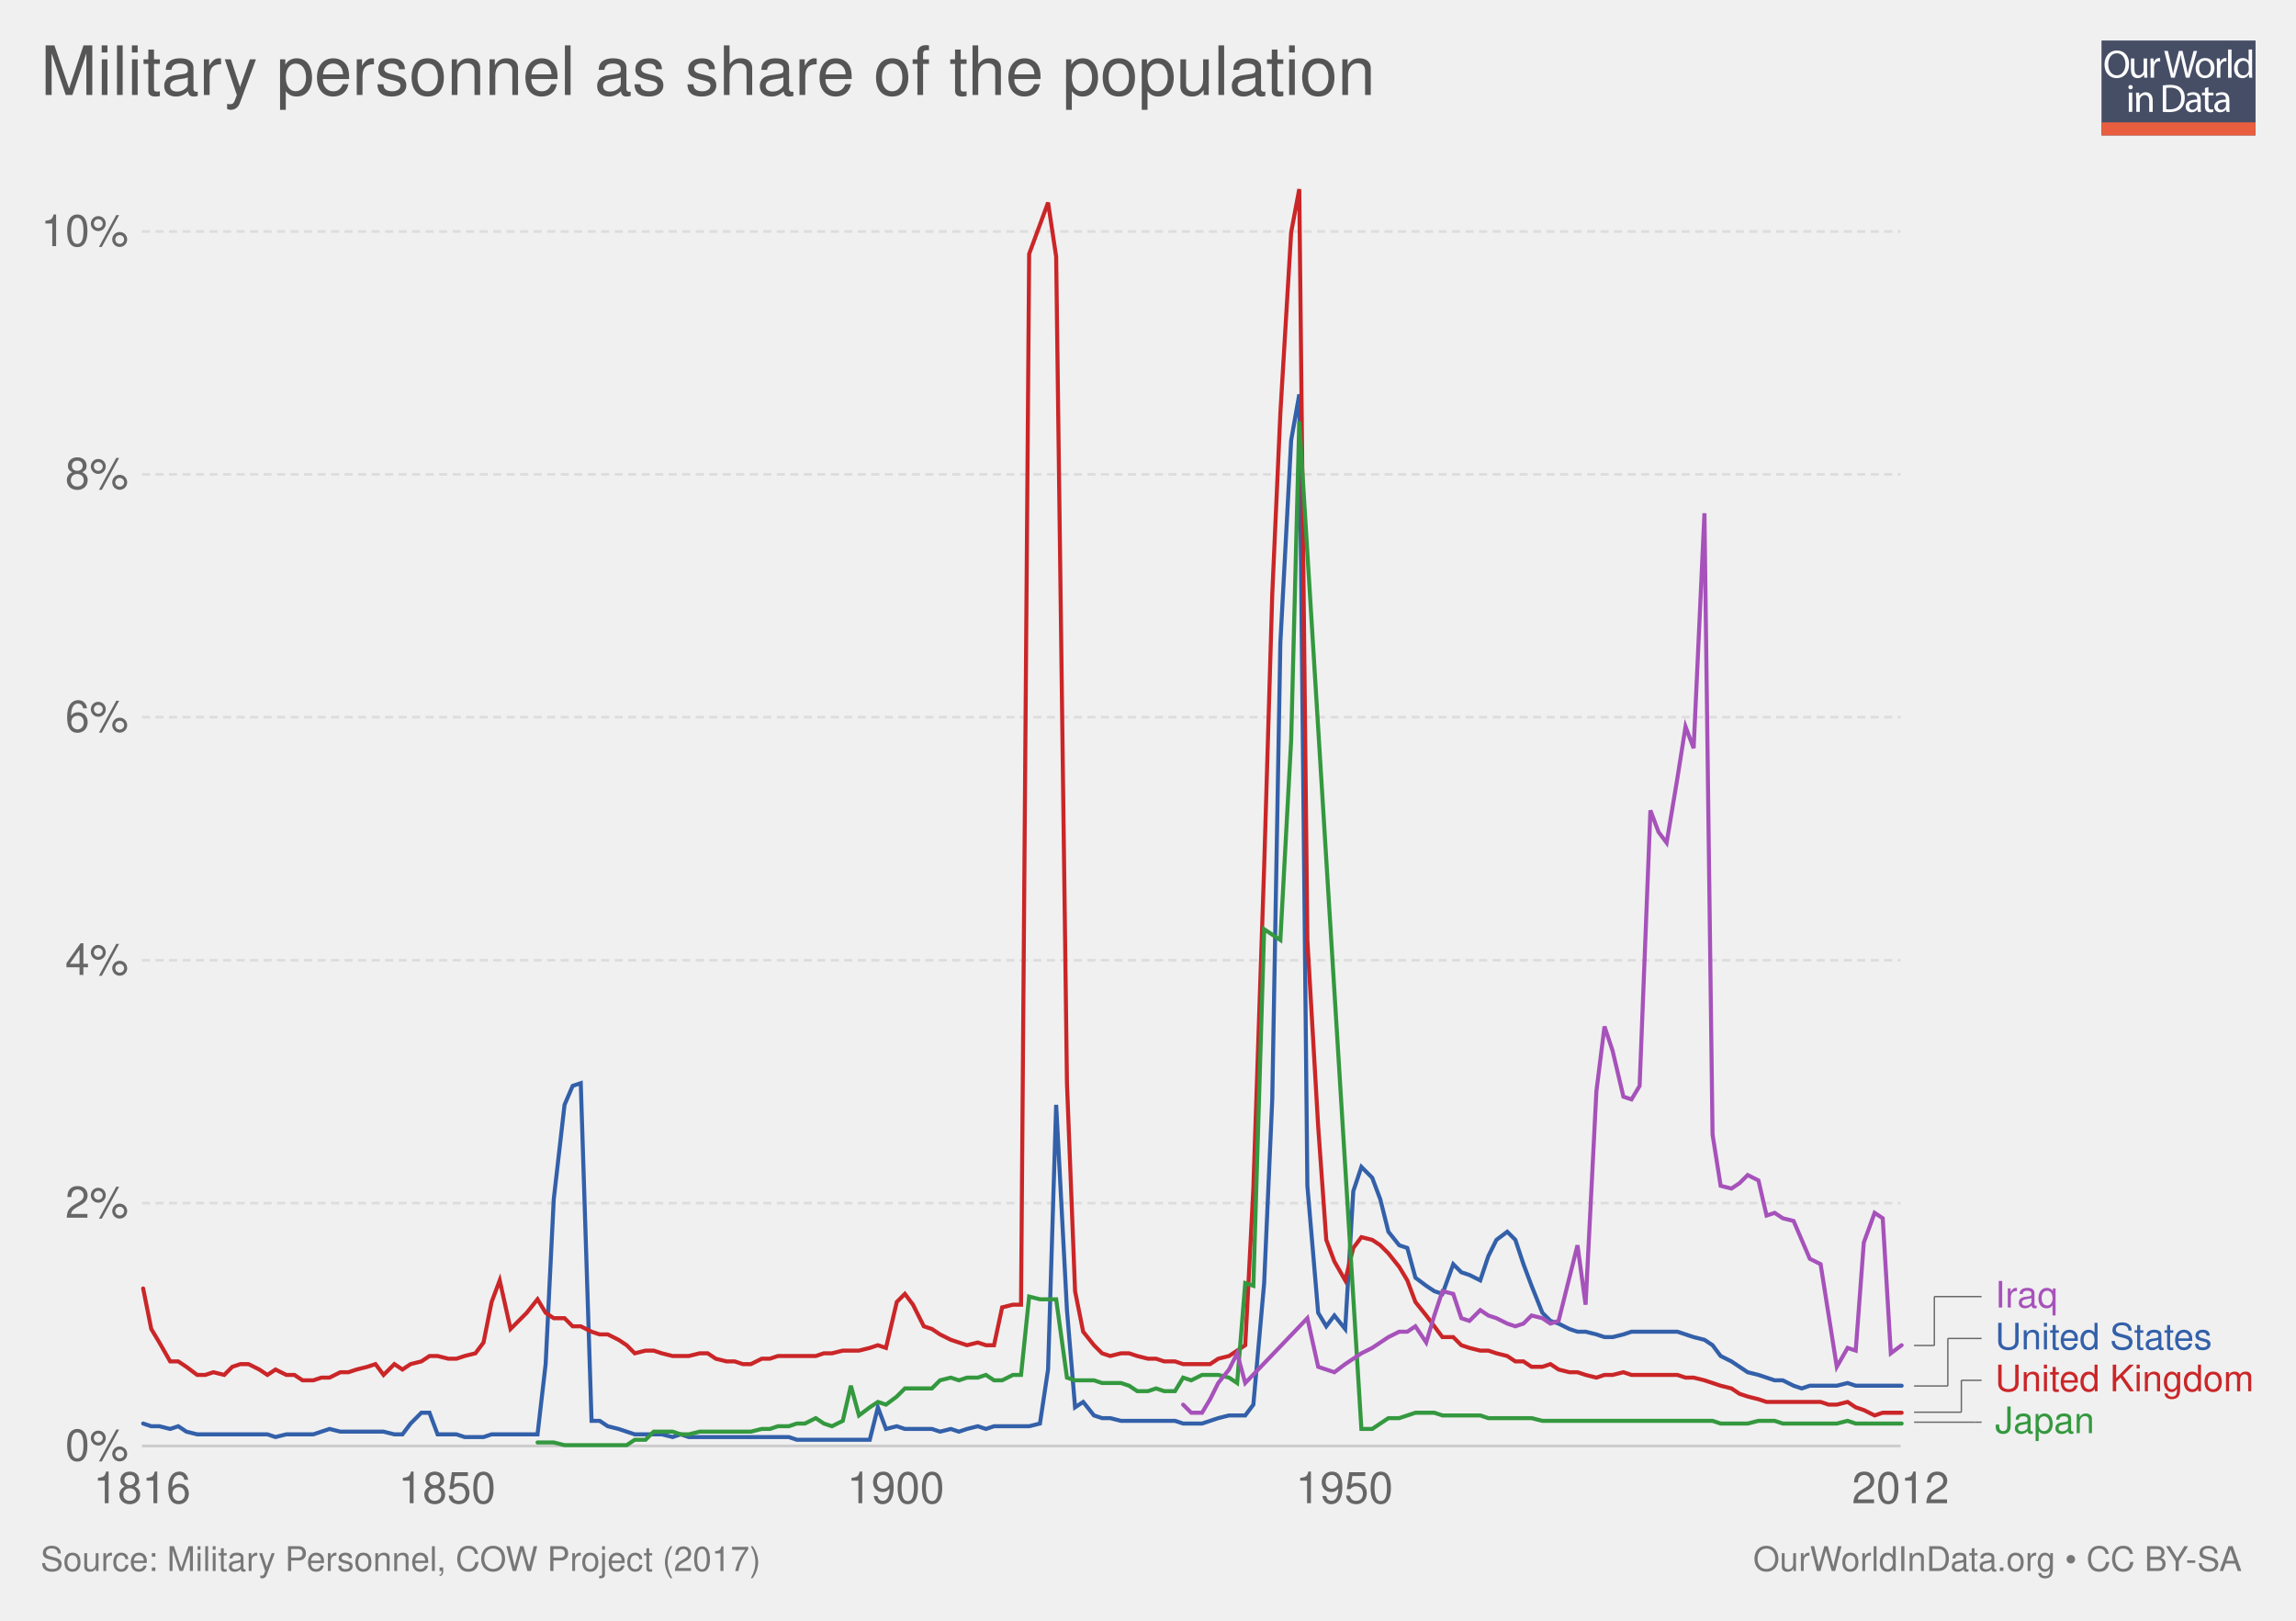
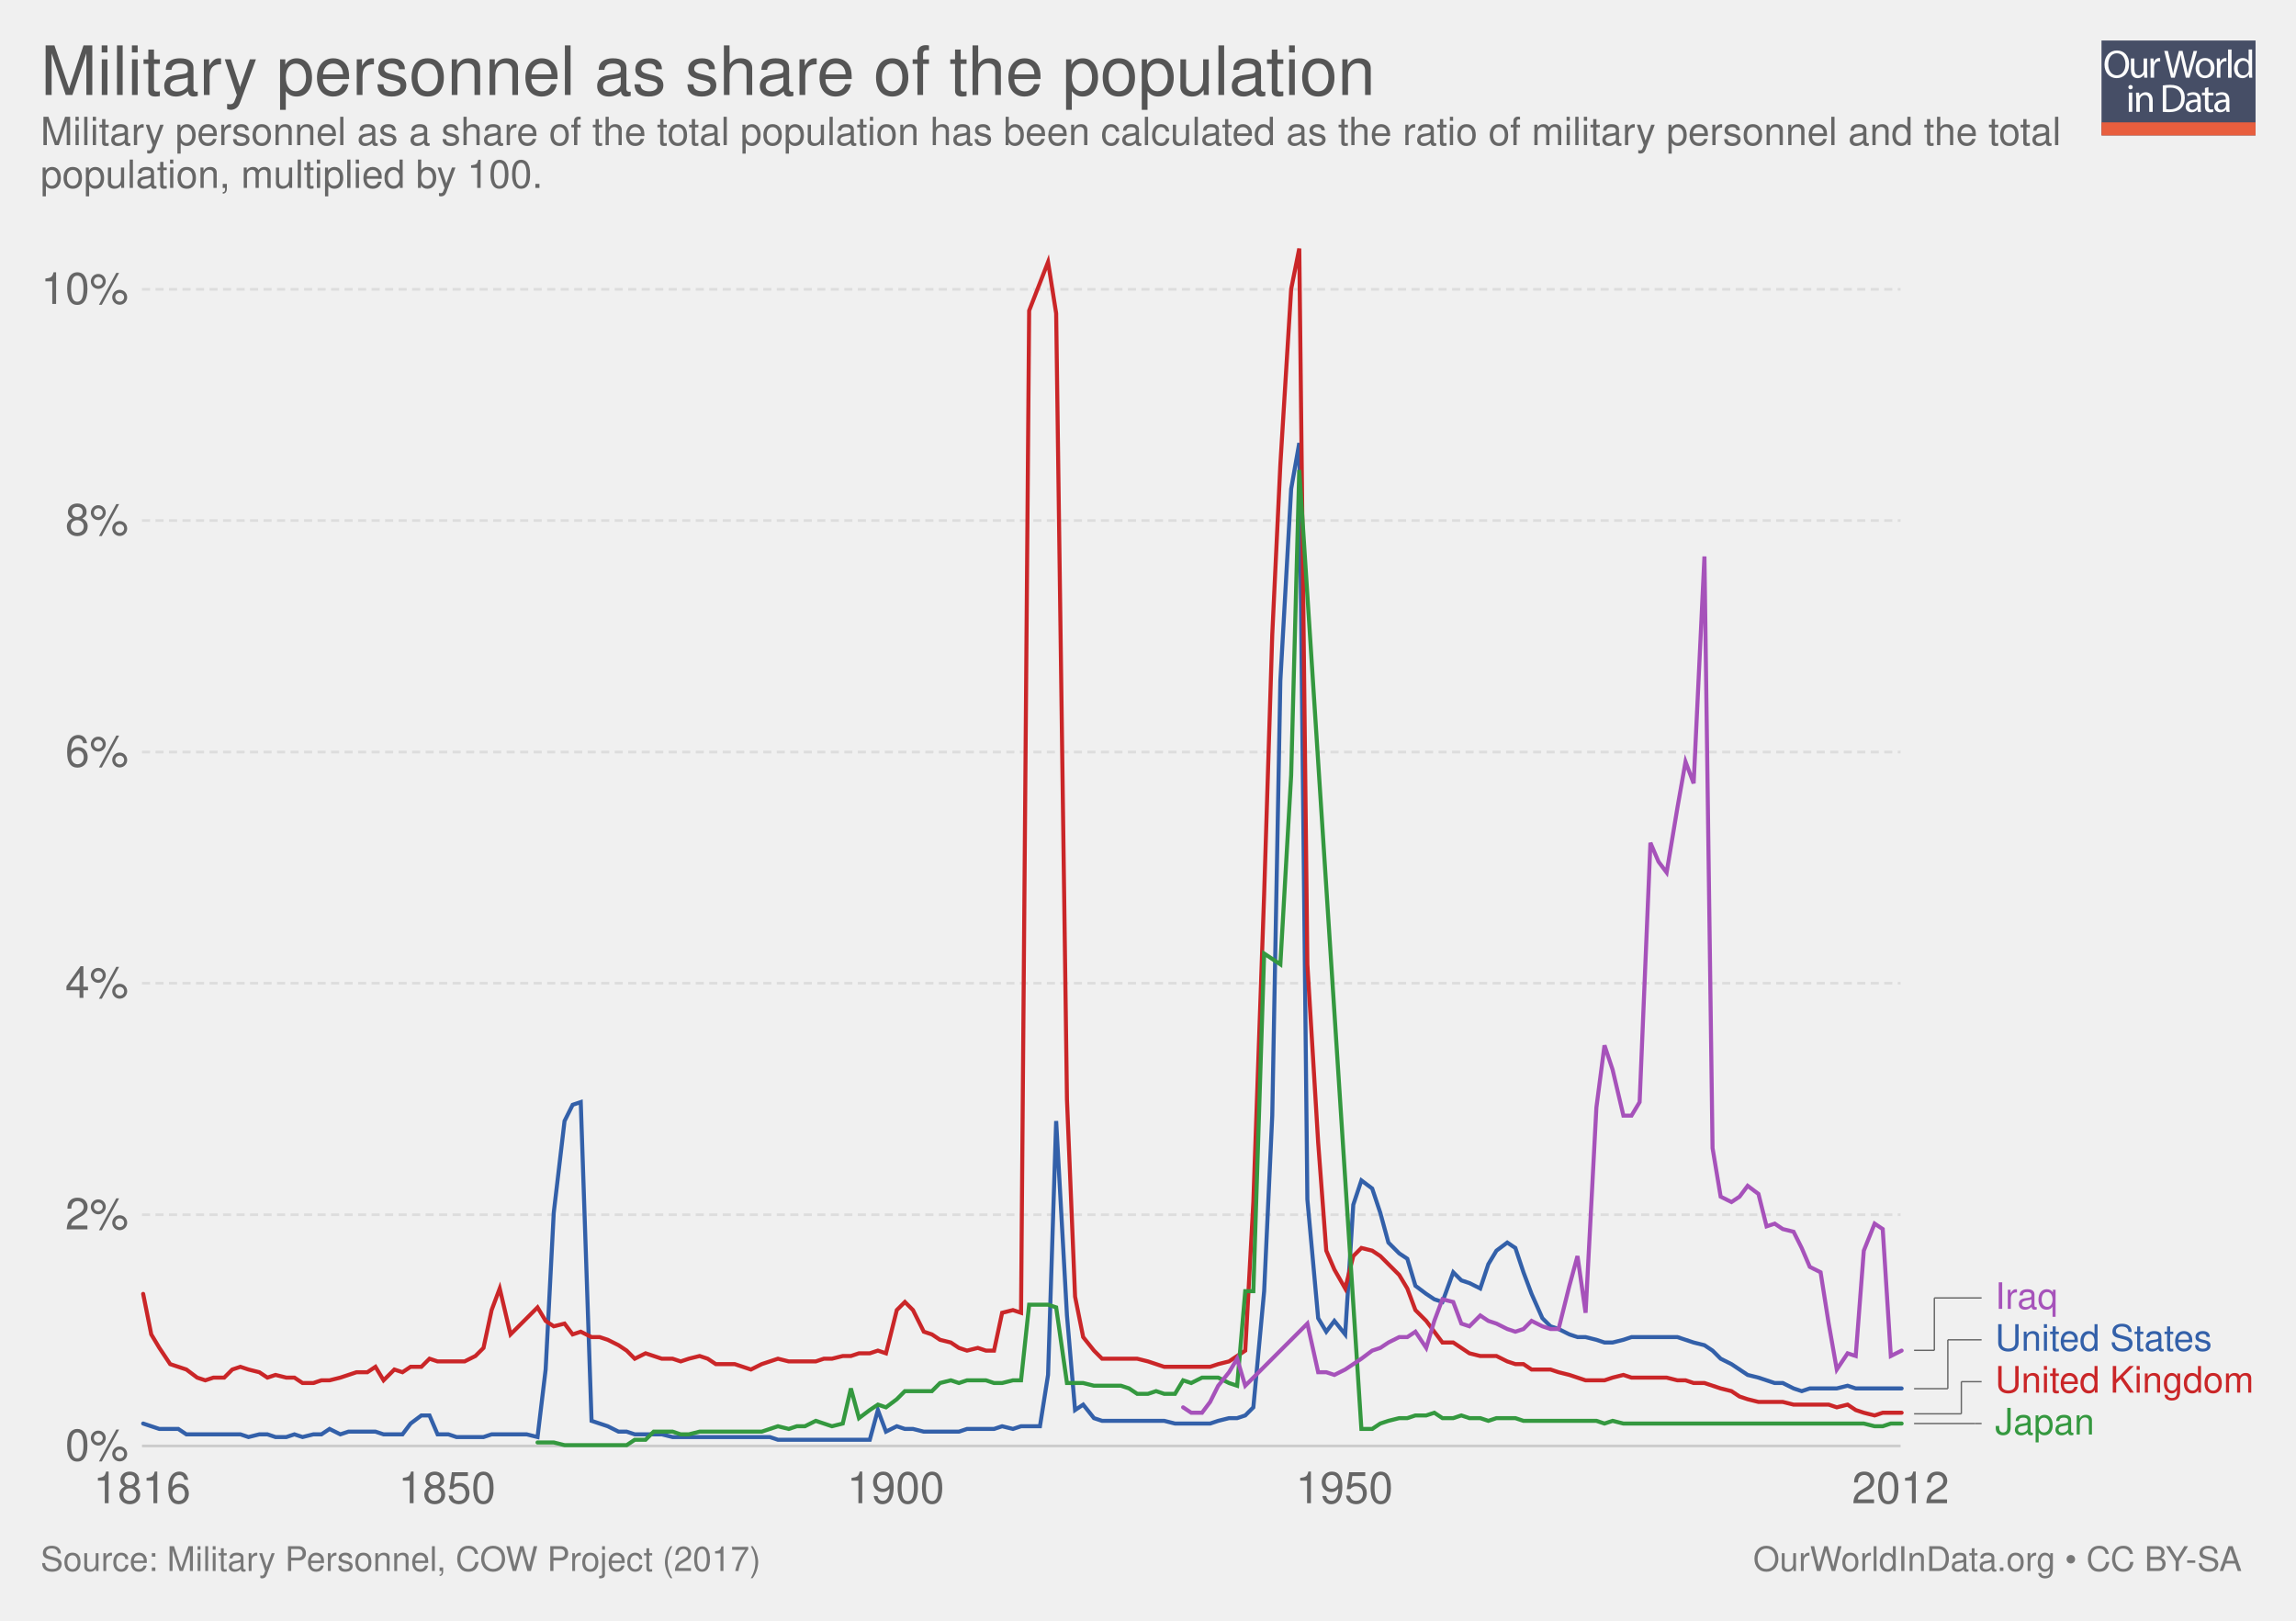
<svg xmlns="http://www.w3.org/2000/svg" xmlns:xlink="http://www.w3.org/1999/xlink" version="1.1" style="font-family: 'Helvetica Neue', Helvetica, Arial, sans-serif; font-size: 18px; background-color: white; text-rendering: optimizeLegibility; -webkit-font-smoothing: antialiased;" width="850" height="600">
  <g class="ChartTab">
    <g class="HeaderView">
      <g opacity="0.8" transform="translate(778, 15) scale(0.27)">
        <a xlink:href="https://ourworldindata.org" target="_blank">
          <g>
            <rect x="0" y="0" fill="#1B2543" width="211.2" height="130.1" />
            <rect x="0" y="112.2" fill="#E63912" width="211.2" height="17.9" />
            <g>
              <rect x="1.2" y="12.3" fill="none" width="210.2" height="99.2" />
              <path fill="#FFFFFF" d="M37.8,32.2c0,12.7-7.7,19.4-17.1,19.4c-9.7,0-16.6-7.5-16.6-18.7c0-11.7,7.3-19.3,17.1-19.3 C31.3,13.7,37.8,21.3,37.8,32.2z M9.2,32.8c0,7.9,4.3,14.9,11.8,14.9c7.5,0,11.8-6.9,11.8-15.3c0-7.3-3.8-14.9-11.8-14.9 C13.1,17.5,9.2,24.8,9.2,32.8z" />
              <path fill="#FFFFFF" d="M62.7,43.8c0,2.7,0.1,5.1,0.2,7.2h-4.3l-0.3-4.3h-0.1c-1.3,2.1-4,4.9-8.8,4.9c-4.2,0-9.1-2.3-9.1-11.6 V24.6h4.8v14.6c0,5,1.5,8.4,5.9,8.4c3.2,0,5.5-2.2,6.3-4.4c0.3-0.7,0.4-1.6,0.4-2.5V24.6h4.8V43.8z" />
              <path fill="#FFFFFF" d="M67.3,32.8c0-3.1-0.1-5.8-0.2-8.2h4.2l0.2,5.2h0.2c1.2-3.5,4.1-5.8,7.3-5.8c0.5,0,0.9,0.1,1.4,0.2v4.5 c-0.5-0.1-1-0.2-1.6-0.2c-3.4,0-5.8,2.6-6.5,6.2c-0.1,0.7-0.2,1.4-0.2,2.2V51h-4.8V32.8z" />
              <path fill="#FFFFFF" d="M95.4,51l-9.4-36.8h5l4.4,18.6c1.1,4.6,2.1,9.2,2.7,12.7h0.1c0.6-3.7,1.8-8,3-12.8l4.9-18.5h5l4.5,18.7 c1,4.4,2,8.7,2.6,12.6h0.1c0.8-4,1.8-8.1,3-12.7l4.9-18.5h4.9L120.6,51h-5L111,31.9c-1.1-4.7-1.9-8.3-2.4-12h-0.1 c-0.7,3.7-1.5,7.3-2.8,12L100.4,51H95.4z" />
              <path fill="#FFFFFF" d="M154.9,37.6c0,9.8-6.8,14-13.2,14c-7.2,0-12.7-5.2-12.7-13.6c0-8.8,5.8-14,13.1-14 C149.8,24,154.9,29.5,154.9,37.6z M133.9,37.9c0,5.8,3.3,10.1,8,10.1c4.6,0,8-4.3,8-10.3c0-4.5-2.2-10.1-7.9-10.1 C136.3,27.6,133.9,32.8,133.9,37.9z" />
              <path fill="#FFFFFF" d="M158.2,32.8c0-3.1-0.1-5.8-0.2-8.2h4.2l0.2,5.2h0.2c1.2-3.5,4.1-5.8,7.3-5.8c0.5,0,0.9,0.1,1.4,0.2v4.5 c-0.5-0.1-1-0.2-1.6-0.2c-3.4,0-5.8,2.6-6.5,6.2c-0.1,0.7-0.2,1.4-0.2,2.2V51h-4.8V32.8z" />
              <path fill="#FFFFFF" d="M173.5,12.3h4.8V51h-4.8V12.3z" />
              <path fill="#FFFFFF" d="M206.5,12.3v31.9c0,2.3,0.1,5,0.2,6.8h-4.3l-0.2-4.6H202c-1.5,2.9-4.7,5.2-9,5.2 c-6.4,0-11.3-5.4-11.3-13.4c-0.1-8.8,5.4-14.2,11.9-14.2c4,0,6.8,1.9,8,4h0.1V12.3H206.5z M201.7,35.4c0-0.6-0.1-1.4-0.2-2 c-0.7-3.1-3.3-5.6-6.9-5.6c-5,0-7.9,4.4-7.9,10.2c0,5.3,2.6,9.8,7.8,9.8c3.2,0,6.2-2.1,7.1-5.7c0.2-0.7,0.2-1.3,0.2-2.1V35.4z" />
              <path fill="#FFFFFF" d="M42.8,64c0.1,1.6-1.1,2.9-3.1,2.9c-1.7,0-2.9-1.3-2.9-2.9c0-1.7,1.3-3,3-3C41.7,61,42.8,62.3,42.8,64z M37.4,97.8V71.4h4.8v26.4H37.4z" />
              <path fill="#FFFFFF" d="M47.5,78.6c0-2.7-0.1-5-0.2-7.1h4.3l0.3,4.4h0.1c1.3-2.5,4.4-5,8.8-5c3.7,0,9.4,2.2,9.4,11.2v15.8h-4.8 V82.6c0-4.3-1.6-7.8-6.1-7.8c-3.2,0-5.6,2.2-6.5,4.9c-0.2,0.6-0.3,1.4-0.3,2.2v15.9h-4.8V78.6z" />
              <path fill="#FFFFFF" d="M84,61.6c2.9-0.4,6.3-0.8,10.1-0.8c6.8,0,11.7,1.6,14.9,4.6c3.3,3,5.2,7.3,5.2,13.2c0,6-1.9,10.9-5.3,14.3 c-3.4,3.4-9.1,5.3-16.3,5.3c-3.4,0-6.2-0.2-8.6-0.4V61.6z M88.8,94.1c1.2,0.2,3,0.3,4.8,0.3c10.2,0,15.7-5.7,15.7-15.6 c0.1-8.7-4.9-14.2-14.9-14.2c-2.5,0-4.3,0.2-5.6,0.5V94.1z" />
              <path fill="#FFFFFF" d="M132.1,97.8l-0.4-3.3h-0.2c-1.5,2.1-4.3,3.9-8.1,3.9c-5.4,0-8.1-3.8-8.1-7.6c0-6.4,5.7-9.9,15.9-9.8v-0.5 c0-2.2-0.6-6.1-6-6.1c-2.5,0-5,0.8-6.9,2l-1.1-3.2c2.2-1.4,5.4-2.3,8.7-2.3c8.1,0,10.1,5.5,10.1,10.8v9.9c0,2.3,0.1,4.5,0.4,6.3 H132.1z M131.4,84.4c-5.3-0.1-11.2,0.8-11.2,5.9c0,3.1,2.1,4.6,4.5,4.6c3.4,0,5.6-2.2,6.4-4.4c0.2-0.5,0.3-1,0.3-1.5V84.4z" />
              <path fill="#FFFFFF" d="M146.6,63.9v7.6h6.9v3.7h-6.9v14.2c0,3.3,0.9,5.1,3.6,5.1c1.3,0,2.2-0.2,2.8-0.3l0.2,3.6 c-0.9,0.4-2.4,0.7-4.3,0.7c-2.2,0-4-0.7-5.2-2c-1.4-1.4-1.9-3.8-1.9-6.9V75.1h-4.1v-3.7h4.1v-6.3L146.6,63.9z" />
              <path fill="#FFFFFF" d="M171.4,97.8l-0.4-3.3h-0.2c-1.5,2.1-4.3,3.9-8.1,3.9c-5.4,0-8.1-3.8-8.1-7.6c0-6.4,5.7-9.9,15.9-9.8v-0.5 c0-2.2-0.6-6.1-6-6.1c-2.5,0-5,0.8-6.9,2l-1.1-3.2c2.2-1.4,5.4-2.3,8.7-2.3c8.1,0,10.1,5.5,10.1,10.8v9.9c0,2.3,0.1,4.5,0.4,6.3 H171.4z M170.7,84.4c-5.3-0.1-11.2,0.8-11.2,5.9c0,3.1,2.1,4.6,4.5,4.6c3.4,0,5.6-2.2,6.4-4.4c0.2-0.5,0.3-1,0.3-1.5V84.4z" />
            </g>
          </g>
        </a>
      </g>
      <a href="https://ourworldindata.org/grapher/military-personnel-relative-to-total-population" target="_blank">
        <text font-size="25.20" x="15.0" y="35.2" fill="#555">
          <tspan x="15" y="35.16">Military personnel as share of the population</tspan>
        </text>
      </a>
+       <text font-size="14.40" x="15.0" y="53.7" fill="#666">
+         <tspan x="15" y="53.72">Military personnel as a share of the total population has been calculated as the ratio of military personnel and the total</tspan>
+         <tspan x="15" y="69.56">population, multiplied by 100. </tspan>
+       </text>
    </g>
    <g class="LineChart">
      <defs>
        <clipPath id="boundsClip-1">
-           <rect x="42.562" y="0" width="830" height="973" />
+           <rect x="42.562" y="0" width="830" height="928.8" />
        </clipPath>
      </defs>
      <g class="AxisBoxView">
        <g class="HorizontalAxis">
          <text x="52.6" y="556.5" fill="#666" text-anchor="middle" font-size="16.2">1816</text>
          <text x="165.5" y="556.5" fill="#666" text-anchor="middle" font-size="16.2">1850</text>
          <text x="331.6" y="556.5" fill="#666" text-anchor="middle" font-size="16.2">1900</text>
          <text x="497.7" y="556.5" fill="#666" text-anchor="middle" font-size="16.2">1950</text>
          <text x="703.6" y="556.5" fill="#666" text-anchor="middle" font-size="16.2">2012</text>
        </g>
        <g class="VerticalAxis">
          <text x="47.56" y="535.3" fill="#666" dominant-baseline="middle" text-anchor="end" font-size="16.2">0%</text>
-           <text x="47.56" y="445.4" fill="#666" dominant-baseline="middle" text-anchor="end" font-size="16.2">2%</text>
-           <text x="47.56" y="355.5" fill="#666" dominant-baseline="middle" text-anchor="end" font-size="16.2">4%</text>
-           <text x="47.56" y="265.5" fill="#666" dominant-baseline="middle" text-anchor="end" font-size="16.2">6%</text>
-           <text x="47.56" y="175.6" fill="#666" dominant-baseline="middle" text-anchor="end" font-size="16.2">8%</text>
-           <text x="47.56" y="85.7" fill="#666" dominant-baseline="middle" text-anchor="end" font-size="16.2">10%</text>
+           <text x="47.56" y="449.7" fill="#666" dominant-baseline="middle" text-anchor="end" font-size="16.2">2%</text>
+           <text x="47.56" y="364" fill="#666" dominant-baseline="middle" text-anchor="end" font-size="16.2">4%</text>
+           <text x="47.56" y="278.4" fill="#666" dominant-baseline="middle" text-anchor="end" font-size="16.2">6%</text>
+           <text x="47.56" y="192.7" fill="#666" dominant-baseline="middle" text-anchor="end" font-size="16.2">8%</text>
+           <text x="47.56" y="107.1" fill="#666" dominant-baseline="middle" text-anchor="end" font-size="16.2">10%</text>
        </g>
        <g class="AxisGridLines">
          <line x1="52.56" y1="535.3" x2="703.61" y2="535.3" stroke="#ccc" />
-           <line x1="52.56" y1="445.4" x2="703.61" y2="445.4" stroke="#ddd" stroke-dasharray="3,2" />
-           <line x1="52.56" y1="355.5" x2="703.61" y2="355.5" stroke="#ddd" stroke-dasharray="3,2" />
-           <line x1="52.56" y1="265.5" x2="703.61" y2="265.5" stroke="#ddd" stroke-dasharray="3,2" />
-           <line x1="52.56" y1="175.6" x2="703.61" y2="175.6" stroke="#ddd" stroke-dasharray="3,2" />
-           <line x1="52.56" y1="85.7" x2="703.61" y2="85.7" stroke="#ddd" stroke-dasharray="3,2" />
+           <line x1="52.56" y1="449.7" x2="703.61" y2="449.7" stroke="#ddd" stroke-dasharray="3,2" />
+           <line x1="52.56" y1="364" x2="703.61" y2="364" stroke="#ddd" stroke-dasharray="3,2" />
+           <line x1="52.56" y1="278.4" x2="703.61" y2="278.4" stroke="#ddd" stroke-dasharray="3,2" />
+           <line x1="52.56" y1="192.7" x2="703.61" y2="192.7" stroke="#ddd" stroke-dasharray="3,2" />
+           <line x1="52.56" y1="107.1" x2="703.61" y2="107.1" stroke="#ddd" stroke-dasharray="3,2" />
        </g>
      </g>
      <g clip-path="url(#boundsClip-1)">
        <g class="HeightedLegend clickable">
          <g class="legendMark">
            <g class="indicator">
-               <line x1="708.61" y1="526.5" x2="731.11" y2="526.5" stroke="#666" stroke-width="0.5" />
-               <line x1="731.11" y1="526.5" x2="731.11" y2="526.5" stroke="#666" stroke-width="0.5" />
-               <line x1="731.11" y1="526.5" x2="733.61" y2="526.5" stroke="#666" stroke-width="0.5" />
+               <line x1="708.61" y1="527" x2="731.11" y2="527" stroke="#666" stroke-width="0.5" />
+               <line x1="731.11" y1="527" x2="731.11" y2="527" stroke="#666" stroke-width="0.5" />
+               <line x1="731.11" y1="527" x2="733.61" y2="527" stroke="#666" stroke-width="0.5" />
            </g>
-             <rect x="703.61" y="519.75" width="71.99" height="13.5" fill="#fff" opacity="0" />
-             <text font-size="13.50" x="738.6" y="530.5" fill="#34983f">
-               <tspan x="738.61" y="530.55">Japan</tspan>
+             <rect x="703.61" y="520.25" width="71.99" height="13.5" fill="#fff" opacity="0" />
+             <text font-size="13.50" x="738.6" y="531.0" fill="#34983f">
+               <tspan x="738.61" y="531.05">Japan</tspan>
            </text>
          </g>
          <g class="legendMark">
            <g class="indicator">
-               <line x1="708.61" y1="522.8" x2="726.11" y2="522.8" stroke="#666" stroke-width="0.5" />
-               <line x1="726.11" y1="522.8" x2="726.11" y2="511" stroke="#666" stroke-width="0.5" />
-               <line x1="726.11" y1="511" x2="733.61" y2="511" stroke="#666" stroke-width="0.5" />
+               <line x1="708.61" y1="523.4" x2="726.11" y2="523.4" stroke="#666" stroke-width="0.5" />
+               <line x1="726.11" y1="523.4" x2="726.11" y2="511.5" stroke="#666" stroke-width="0.5" />
+               <line x1="726.11" y1="511.5" x2="733.61" y2="511.5" stroke="#666" stroke-width="0.5" />
            </g>
-             <rect x="703.61" y="504.25" width="131.39" height="13.5" fill="#fff" opacity="0" />
-             <text font-size="13.50" x="738.6" y="515.0" fill="#ca2628">
-               <tspan x="738.61" y="515.05">United Kingdom</tspan>
+             <rect x="703.61" y="504.75" width="131.39" height="13.5" fill="#fff" opacity="0" />
+             <text font-size="13.50" x="738.6" y="515.5" fill="#ca2628">
+               <tspan x="738.61" y="515.55">United Kingdom</tspan>
            </text>
          </g>
          <g class="legendMark">
            <g class="indicator">
-               <line x1="708.61" y1="513.1" x2="721.11" y2="513.1" stroke="#666" stroke-width="0.5" />
-               <line x1="721.11" y1="513.1" x2="721.11" y2="495.5" stroke="#666" stroke-width="0.5" />
-               <line x1="721.11" y1="495.5" x2="733.61" y2="495.5" stroke="#666" stroke-width="0.5" />
+               <line x1="708.61" y1="514.1" x2="721.11" y2="514.1" stroke="#666" stroke-width="0.5" />
+               <line x1="721.11" y1="514.1" x2="721.11" y2="496" stroke="#666" stroke-width="0.5" />
+               <line x1="721.11" y1="496" x2="733.61" y2="496" stroke="#666" stroke-width="0.5" />
            </g>
-             <rect x="703.61" y="488.75" width="116.405" height="13.5" fill="#fff" opacity="0" />
-             <text font-size="13.50" x="738.6" y="499.6" fill="#3360a9">
-               <tspan x="738.61" y="499.55">United States</tspan>
+             <rect x="703.61" y="489.25" width="116.405" height="13.5" fill="#fff" opacity="0" />
+             <text font-size="13.50" x="738.6" y="500.1" fill="#3360a9">
+               <tspan x="738.61" y="500.05">United States</tspan>
            </text>
          </g>
          <g class="legendMark">
            <g class="indicator">
-               <line x1="708.61" y1="498.1" x2="716.11" y2="498.1" stroke="#666" stroke-width="0.5" />
-               <line x1="716.11" y1="498.1" x2="716.11" y2="480" stroke="#666" stroke-width="0.5" />
-               <line x1="716.11" y1="480" x2="733.61" y2="480" stroke="#666" stroke-width="0.5" />
+               <line x1="708.61" y1="499.9" x2="716.11" y2="499.9" stroke="#666" stroke-width="0.5" />
+               <line x1="716.11" y1="499.9" x2="716.11" y2="480.5" stroke="#666" stroke-width="0.5" />
+               <line x1="716.11" y1="480.5" x2="733.61" y2="480.5" stroke="#666" stroke-width="0.5" />
            </g>
-             <rect x="703.61" y="473.25" width="58.355" height="13.5" fill="#fff" opacity="0" />
-             <text font-size="13.50" x="738.6" y="484.1" fill="#a652ba">
-               <tspan x="738.61" y="484.05">Iraq</tspan>
+             <rect x="703.61" y="473.75" width="58.355" height="13.5" fill="#fff" opacity="0" />
+             <text font-size="13.50" x="738.6" y="484.6" fill="#a652ba">
+               <tspan x="738.61" y="484.55">Iraq</tspan>
            </text>
          </g>
        </g>
        <g class="Lines">
-           <rect x="53" y="70" width="651" height="465" fill="rgba(255,255,255,0)" opacity="0" />
+           <rect x="53" y="92" width="651" height="443" fill="rgba(255,255,255,0)" opacity="0" />
          <g class="key-United-States_0">
-             <path stroke="#3360a9" stroke-linecap="round" d="M53 527L56 528L59 528L63 529L66 528L69 530L73 531L76 531L79 531L83 531L86 531L89 531L92 531L96 531L99 531L102 532L106 531L109 531L112 531L116 531L119 530L122 529L126 530L129 530L132 530L136 530L139 530L142 530L146 531L149 531L152 527L156 523L159 523L162 531L166 531L169 531L172 532L176 532L179 532L182 531L185 531L189 531L192 531L195 531L199 531L202 505L205 444L209 409L212 402L215 401L219 526L222 526L225 528L229 529L232 530L235 531L239 531L242 531L245 531L249 532L252 531L255 532L259 532L262 532L265 532L269 532L272 532L275 532L278 532L282 532L285 532L288 532L292 532L295 533L298 533L302 533L305 533L308 533L312 533L315 533L318 533L322 533L325 521L328 529L332 528L335 529L338 529L342 529L345 529L348 530L352 529L355 530L358 529L362 528L365 529L368 528L371 528L375 528L378 528L381 528L385 527L388 507L391 409L395 485L398 521L401 519L405 524L408 525L411 525L415 526L418 526L421 526L425 526L428 526L431 526L435 526L438 527L441 527L445 527L448 526L451 525L455 524L458 524L461 524L464 520L468 475L471 407L474 238L478 163L481 146L484 439L488 486L491 491L494 487L498 492L501 441L504 432L508 436L511 444L514 456L518 461L521 462L524 473L528 476L531 478L534 479L538 468L541 471L544 472L548 474L551 465L554 459L558 456L561 459L564 468L567 476L571 486L574 489L577 490L581 492L584 493L587 493L591 494L594 495L597 495L601 494L604 493L607 493L611 493L614 493L617 493L621 493L624 494L627 495L631 496L634 498L637 502L641 504L644 506L647 508L651 509L654 510L657 511L660 511L664 513L667 514L670 513L674 513L677 513L680 513L684 512L687 513L690 513L694 513L697 513L700 513L704 513" fill="none" stroke-width="1.5" />
+             <path stroke="#3360a9" stroke-linecap="round" d="M53 527L56 528L59 529L63 529L66 529L69 531L73 531L76 531L79 531L83 531L86 531L89 531L92 532L96 531L99 531L102 532L106 532L109 531L112 532L116 531L119 531L122 529L126 531L129 530L132 530L136 530L139 530L142 531L146 531L149 531L152 527L156 524L159 524L162 531L166 531L169 532L172 532L176 532L179 532L182 531L185 531L189 531L192 531L195 531L199 532L202 507L205 449L209 415L212 409L215 408L219 526L222 527L225 528L229 530L232 530L235 531L239 531L242 531L245 531L249 532L252 532L255 532L259 532L262 532L265 532L269 532L272 532L275 532L278 532L282 532L285 532L288 533L292 533L295 533L298 533L302 533L305 533L308 533L312 533L315 533L318 533L322 533L325 522L328 530L332 528L335 529L338 529L342 530L345 530L348 530L352 530L355 530L358 529L362 529L365 529L368 529L371 528L375 529L378 528L381 528L385 528L388 509L391 415L395 487L398 522L401 520L405 525L408 526L411 526L415 526L418 526L421 526L425 526L428 526L431 526L435 527L438 527L441 527L445 527L448 527L451 526L455 525L458 525L461 524L464 521L468 478L471 413L474 252L478 181L481 164L484 444L488 488L491 493L494 489L498 494L501 446L504 437L508 440L511 449L514 460L518 464L521 466L524 476L528 479L531 481L534 482L538 471L541 474L544 475L548 477L551 468L554 463L558 460L561 462L564 471L567 479L571 488L574 491L577 492L581 494L584 495L587 495L591 496L594 497L597 497L601 496L604 495L607 495L611 495L614 495L617 495L621 495L624 496L627 497L631 498L634 500L637 503L641 505L644 507L647 509L651 510L654 511L657 512L660 512L664 514L667 515L670 514L674 514L677 514L680 514L684 513L687 514L690 514L694 514L697 514L700 514L704 514" fill="none" stroke-width="1.5" />
          </g>
          <g class="key-United-Kingdom_0">
-             <path stroke="#ca2628" stroke-linecap="round" d="M53 477L56 492L59 497L63 504L66 504L69 506L73 509L76 509L79 508L83 509L86 506L89 505L92 505L96 507L99 509L102 507L106 509L109 509L112 511L116 511L119 510L122 510L126 508L129 508L132 507L136 506L139 505L142 509L146 505L149 507L152 505L156 504L159 502L162 502L166 503L169 503L172 502L176 501L179 497L182 482L185 474L189 492L192 489L195 486L199 481L202 486L205 488L209 488L212 491L215 491L219 493L222 494L225 494L229 496L232 498L235 501L239 500L242 500L245 501L249 502L252 502L255 502L259 501L262 501L265 503L269 504L272 504L275 505L278 505L282 503L285 503L288 502L292 502L295 502L298 502L302 502L305 501L308 501L312 500L315 500L318 500L322 499L325 498L328 499L332 482L335 479L338 483L342 491L345 492L348 494L352 496L355 497L358 498L362 497L365 498L368 498L371 484L375 483L378 483L381 94L388 75L391 95L395 401L398 478L401 493L405 498L408 501L411 502L415 501L418 501L421 502L425 503L428 503L431 504L435 504L438 505L441 505L445 505L448 505L451 503L455 502L458 500L461 498L464 440L468 321L471 220L474 153L478 86L481 70L484 348L488 417L491 459L494 467L498 474L501 462L504 458L508 459L511 461L514 464L518 469L521 474L524 482L528 487L531 491L534 495L538 495L541 498L544 499L548 500L551 500L554 501L558 502L561 504L564 504L567 506L571 506L574 505L577 507L581 508L584 508L587 509L591 510L594 509L597 509L601 508L604 509L607 509L611 509L614 509L617 509L621 509L624 510L627 510L631 511L634 512L637 513L641 514L644 516L647 517L651 518L654 519L657 519L660 519L664 519L667 519L670 519L674 519L677 520L680 520L684 519L687 521L690 522L694 524L697 523L700 523L704 523" fill="none" stroke-width="1.5" />
+             <path stroke="#ca2628" stroke-linecap="round" d="M53 479L56 494L59 499L63 505L66 506L69 507L73 510L76 511L79 510L83 510L86 507L89 506L92 507L96 508L99 510L102 509L106 510L109 510L112 512L116 512L119 511L122 511L126 510L129 509L132 508L136 508L139 506L142 511L146 507L149 508L152 506L156 506L159 503L162 504L166 504L169 504L172 504L176 502L179 499L182 485L185 477L189 494L192 491L195 488L199 484L202 489L205 491L209 490L212 494L215 493L219 495L222 495L225 496L229 498L232 500L235 503L239 501L242 502L245 503L249 503L252 504L255 503L259 502L262 503L265 505L269 505L272 505L275 506L278 507L282 505L285 504L288 503L292 504L295 504L298 504L302 504L305 503L308 503L312 502L315 502L318 501L322 501L325 500L328 501L332 485L335 482L338 485L342 493L345 494L348 496L352 497L355 499L358 500L362 499L365 500L368 500L371 486L375 485L378 486L381 115L388 97L391 116L395 407L398 480L401 495L405 500L408 503L411 503L415 503L418 503L421 503L425 504L428 505L431 506L435 506L438 506L441 506L445 506L448 506L451 505L455 504L458 502L461 500L464 445L468 331L471 235L474 172L478 107L481 92L484 357L488 423L491 463L494 470L498 477L501 465L504 462L508 463L511 465L514 468L518 472L521 477L524 485L528 489L531 493L534 497L538 497L541 499L544 501L548 502L551 502L554 502L558 504L561 505L564 505L567 507L571 507L574 507L577 508L581 509L584 510L587 511L591 511L594 511L597 510L601 509L604 510L607 510L611 510L614 510L617 510L621 511L624 511L627 512L631 512L634 513L637 514L641 515L644 517L647 518L651 519L654 519L657 519L660 519L664 520L667 520L670 520L674 520L677 520L680 521L684 520L687 522L690 523L694 524L697 523L700 523L704 523" fill="none" stroke-width="1.5" />
          </g>
          <g class="key-Japan_0">
-             <path stroke="#34983f" stroke-linecap="round" d="M199 534L202 534L205 534L209 535L212 535L215 535L219 535L222 535L225 535L229 535L232 535L235 533L239 533L242 530L245 530L249 530L252 531L255 531L259 530L262 530L265 530L269 530L272 530L275 530L278 530L282 529L285 529L288 528L292 528L295 527L298 527L302 525L305 527L308 528L312 526L315 513L318 524L322 521L325 519L328 520L332 517L335 514L338 514L342 514L345 514L348 511L352 510L355 511L358 510L362 510L365 509L368 511L371 511L375 509L378 509L381 480L385 481L388 481L391 481L395 510L398 511L401 511L405 511L408 512L411 512L415 512L418 513L421 515L425 515L428 514L431 515L435 515L438 510L441 511L445 509L448 509L451 509L455 510L458 512L461 475L464 476L468 344L471 346L474 348L478 274L481 156L504 529L508 529L511 527L514 525L518 525L521 524L524 523L528 523L531 523L534 524L538 524L541 524L544 524L548 524L551 525L554 525L558 525L561 525L564 525L567 525L571 526L574 526L577 526L581 526L584 526L587 526L591 526L594 526L597 526L601 526L604 526L607 526L611 526L614 526L617 526L621 526L624 526L627 526L631 526L634 526L637 527L641 527L644 527L647 527L651 526L654 526L657 526L660 527L664 527L667 527L670 527L674 527L677 527L680 527L684 526L687 527L690 527L694 527L697 527L700 527L704 527" fill="none" stroke-width="1.5" />
+             <path stroke="#34983f" stroke-linecap="round" d="M199 534L202 534L205 534L209 535L212 535L215 535L219 535L222 535L225 535L229 535L232 535L235 533L239 533L242 530L245 530L249 530L252 531L255 531L259 530L262 530L265 530L269 530L272 530L275 530L278 530L282 530L285 529L288 528L292 529L295 528L298 528L302 526L305 527L308 528L312 527L315 514L318 525L322 522L325 520L328 521L332 518L335 515L338 515L342 515L345 515L348 512L352 511L355 512L358 511L362 511L365 511L368 512L371 512L375 511L378 511L381 483L385 483L388 483L391 484L395 512L398 512L401 512L405 513L408 513L411 513L415 513L418 514L421 516L425 516L428 515L431 516L435 516L438 511L441 512L445 510L448 510L451 510L455 512L458 513L461 478L464 478L468 353L471 355L474 357L478 287L481 174L504 529L508 529L511 527L514 526L518 525L521 525L524 524L528 524L531 523L534 525L538 525L541 524L544 525L548 525L551 526L554 525L558 525L561 525L564 526L567 526L571 526L574 526L577 526L581 526L584 526L587 526L591 526L594 527L597 526L601 527L604 527L607 527L611 527L614 527L617 527L621 527L624 527L627 527L631 527L634 527L637 527L641 527L644 527L647 527L651 527L654 527L657 527L660 527L664 527L667 527L670 527L674 527L677 527L680 527L684 527L687 527L690 527L694 528L697 528L700 527L704 527" fill="none" stroke-width="1.5" />
          </g>
          <g class="key-Iraq_0">
-             <path stroke="#a652ba" stroke-linecap="round" d="M438 520L441 523L445 523L448 518L451 512L455 507L458 501L461 512L484 488L488 506L491 507L494 508L498 505L501 503L504 501L508 499L511 497L514 495L518 493L521 493L524 491L528 497L531 487L534 478L538 479L541 488L544 489L548 485L551 487L554 488L558 490L561 491L564 490L567 487L571 488L574 490L577 489L581 473L584 461L587 483L591 404L594 380L597 389L601 406L604 407L607 402L611 300L614 308L617 312L621 288L624 269L627 277L631 190L634 420L637 439L641 440L644 438L647 435L651 437L654 450L657 449L660 451L664 452L667 459L670 466L674 468L677 487L680 506L684 499L687 500L690 460L694 449L697 451L700 501L704 498" fill="none" stroke-width="1.5" />
+             <path stroke="#a652ba" stroke-linecap="round" d="M438 521L441 523L445 523L448 519L451 513L455 508L458 503L461 513L484 490L488 508L491 508L494 509L498 507L501 505L504 503L508 500L511 499L514 497L518 495L521 495L524 493L528 499L531 489L534 481L538 482L541 490L544 491L548 487L551 489L554 490L558 492L561 493L564 492L567 489L571 491L574 492L577 492L581 476L584 465L587 486L591 410L594 387L597 396L601 413L604 413L607 408L611 312L614 319L617 323L621 299L624 282L627 290L631 206L634 425L637 443L641 445L644 443L647 439L651 442L654 454L657 453L660 455L664 456L667 462L670 469L674 471L677 490L680 507L684 501L687 502L690 463L694 453L697 455L700 502L704 500" fill="none" stroke-width="1.5" />
          </g>
        </g>
      </g>
    </g>
    <g style="fill: #777;" class="SourcesFooter">
      <g style="fill: #777;" class="clickable">
        <text font-size="12.60" x="15.0" y="581.6">
          <tspan x="15" y="581.58">Source: Military Personnel, COW Project (2017)</tspan>
        </text>
      </g>
      <text font-size="12.60" x="649.0" y="581.6">
        <tspan x="649.024" y="581.58">
          <a target="_blank" style="fill: #777;" href="https://ourworldindata.org">OurWorldInData.org</a> • <a style="fill: #777;" href="http://creativecommons.org/licenses/by-sa/4.0/deed.en_US" target="_blank">CC BY-SA</a>
        </tspan>
      </text>
    </g>
  </g>
</svg>
